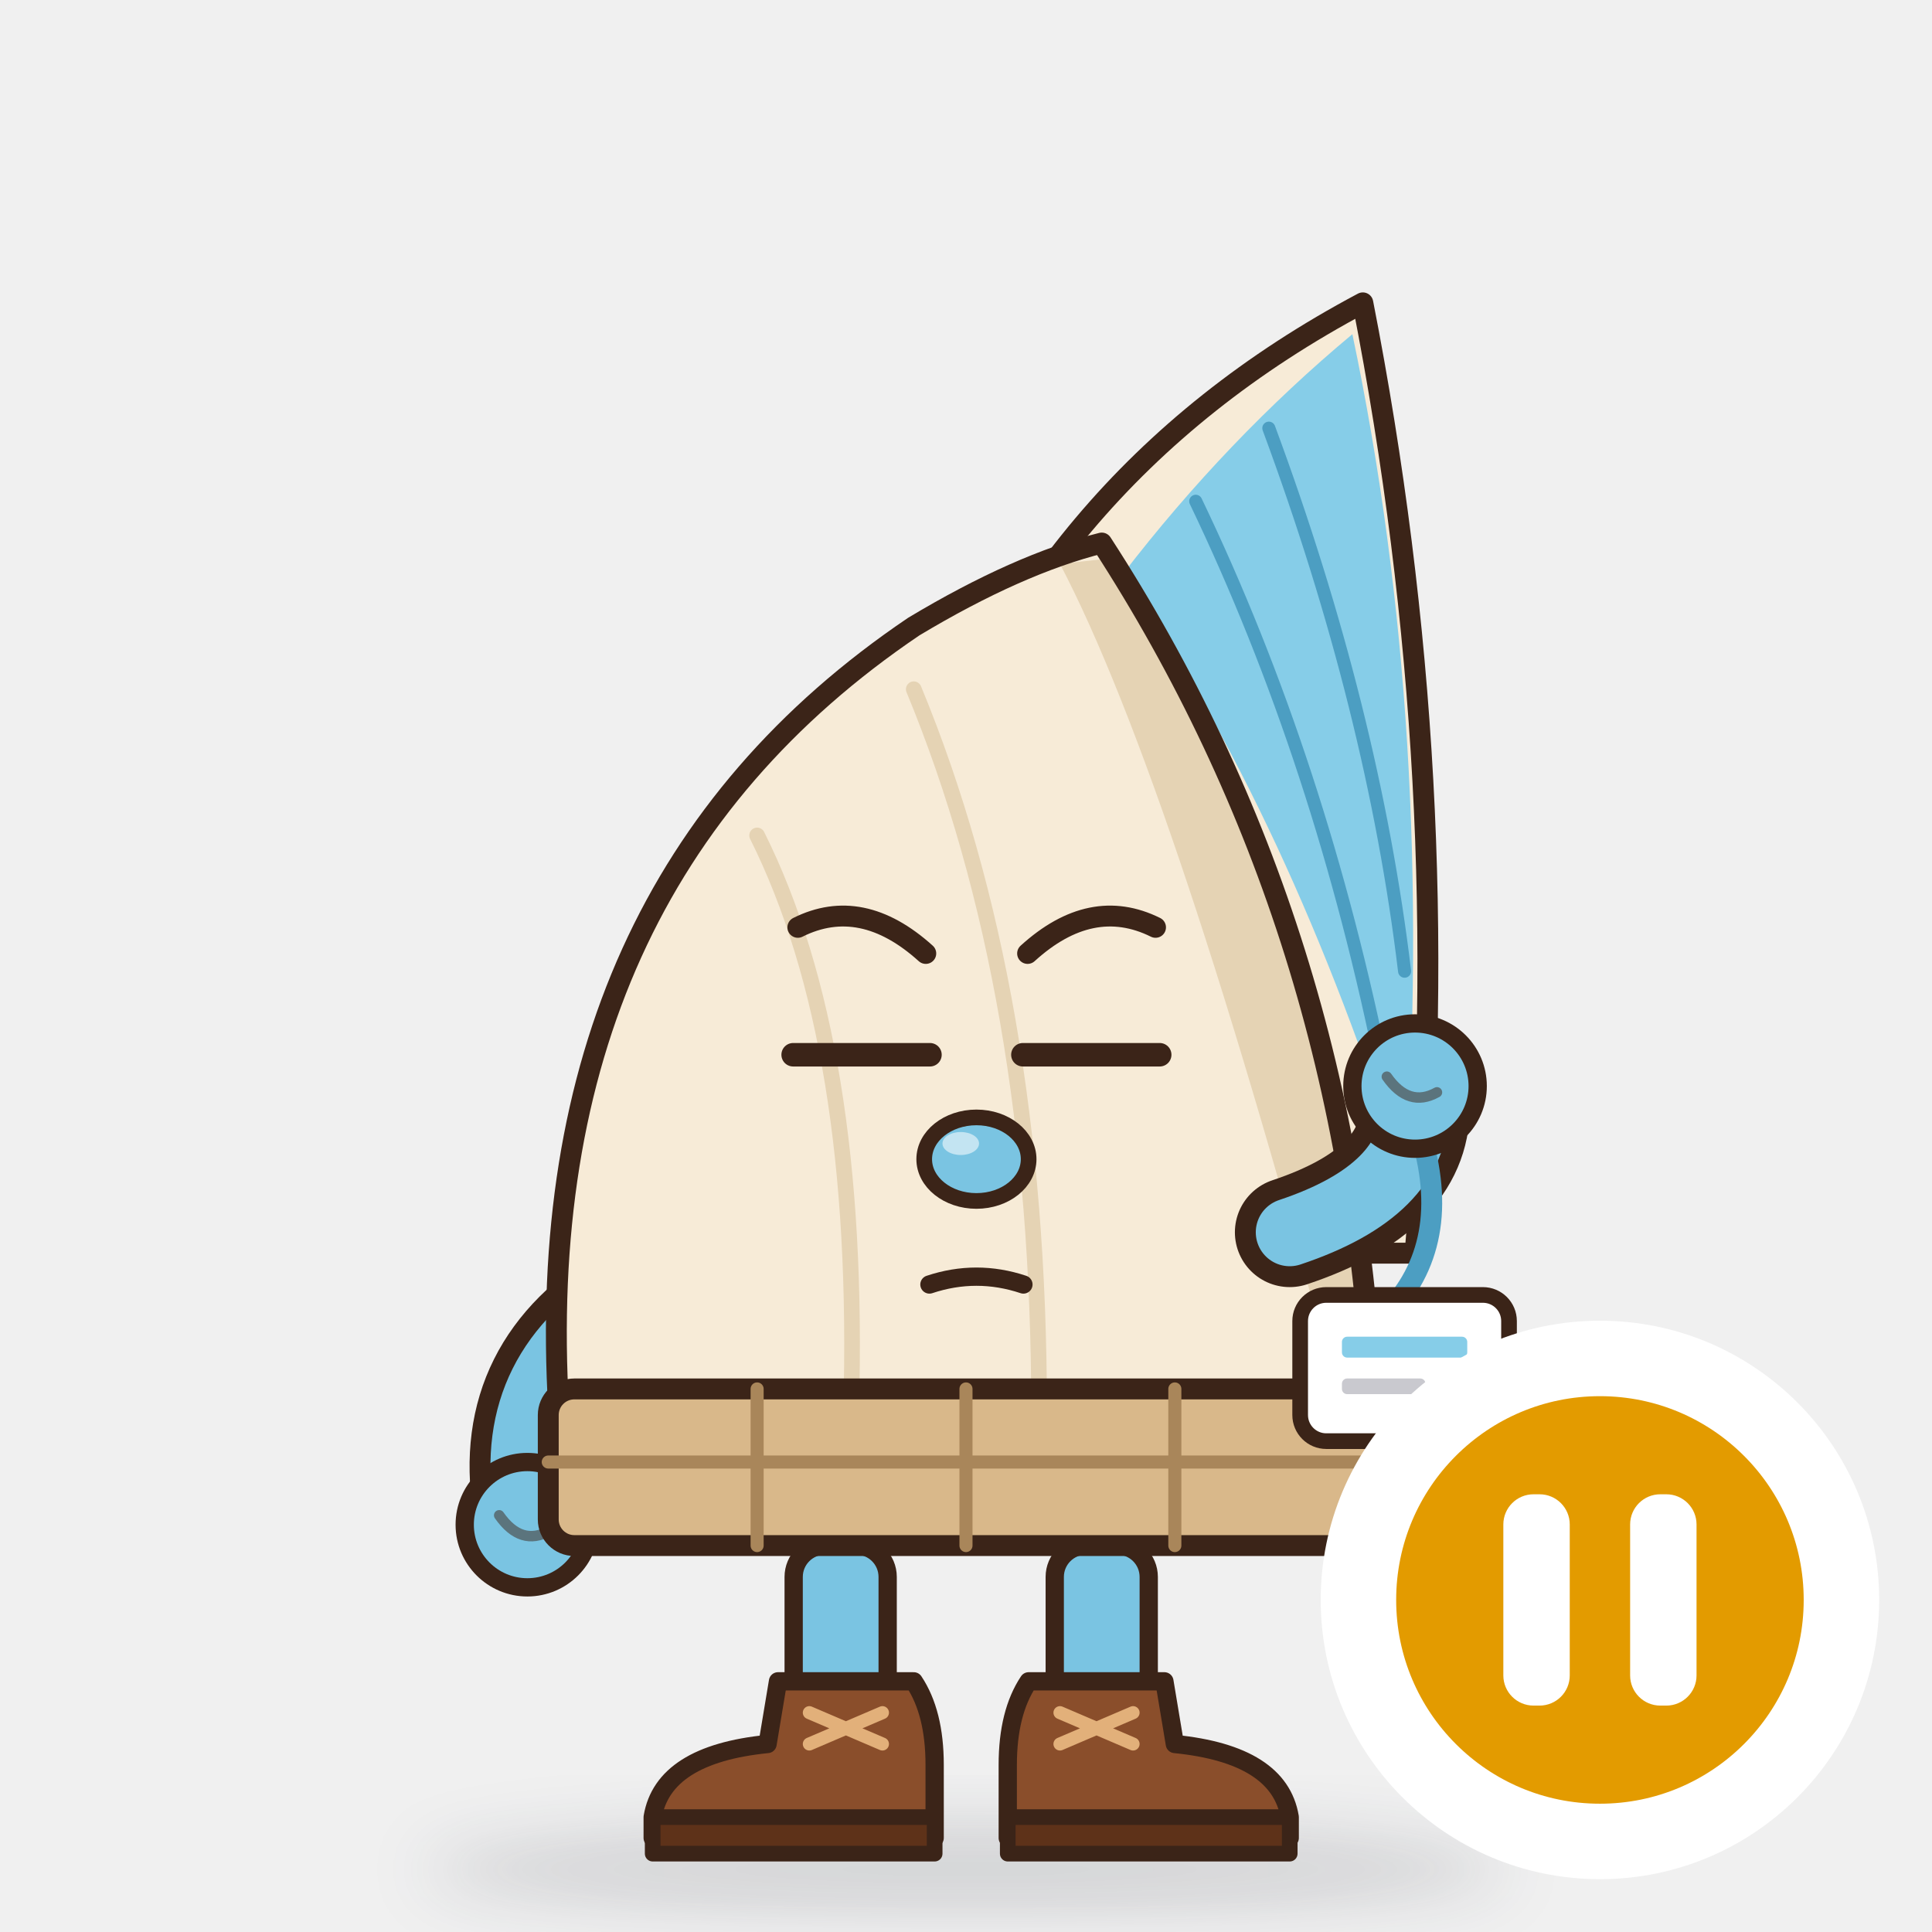
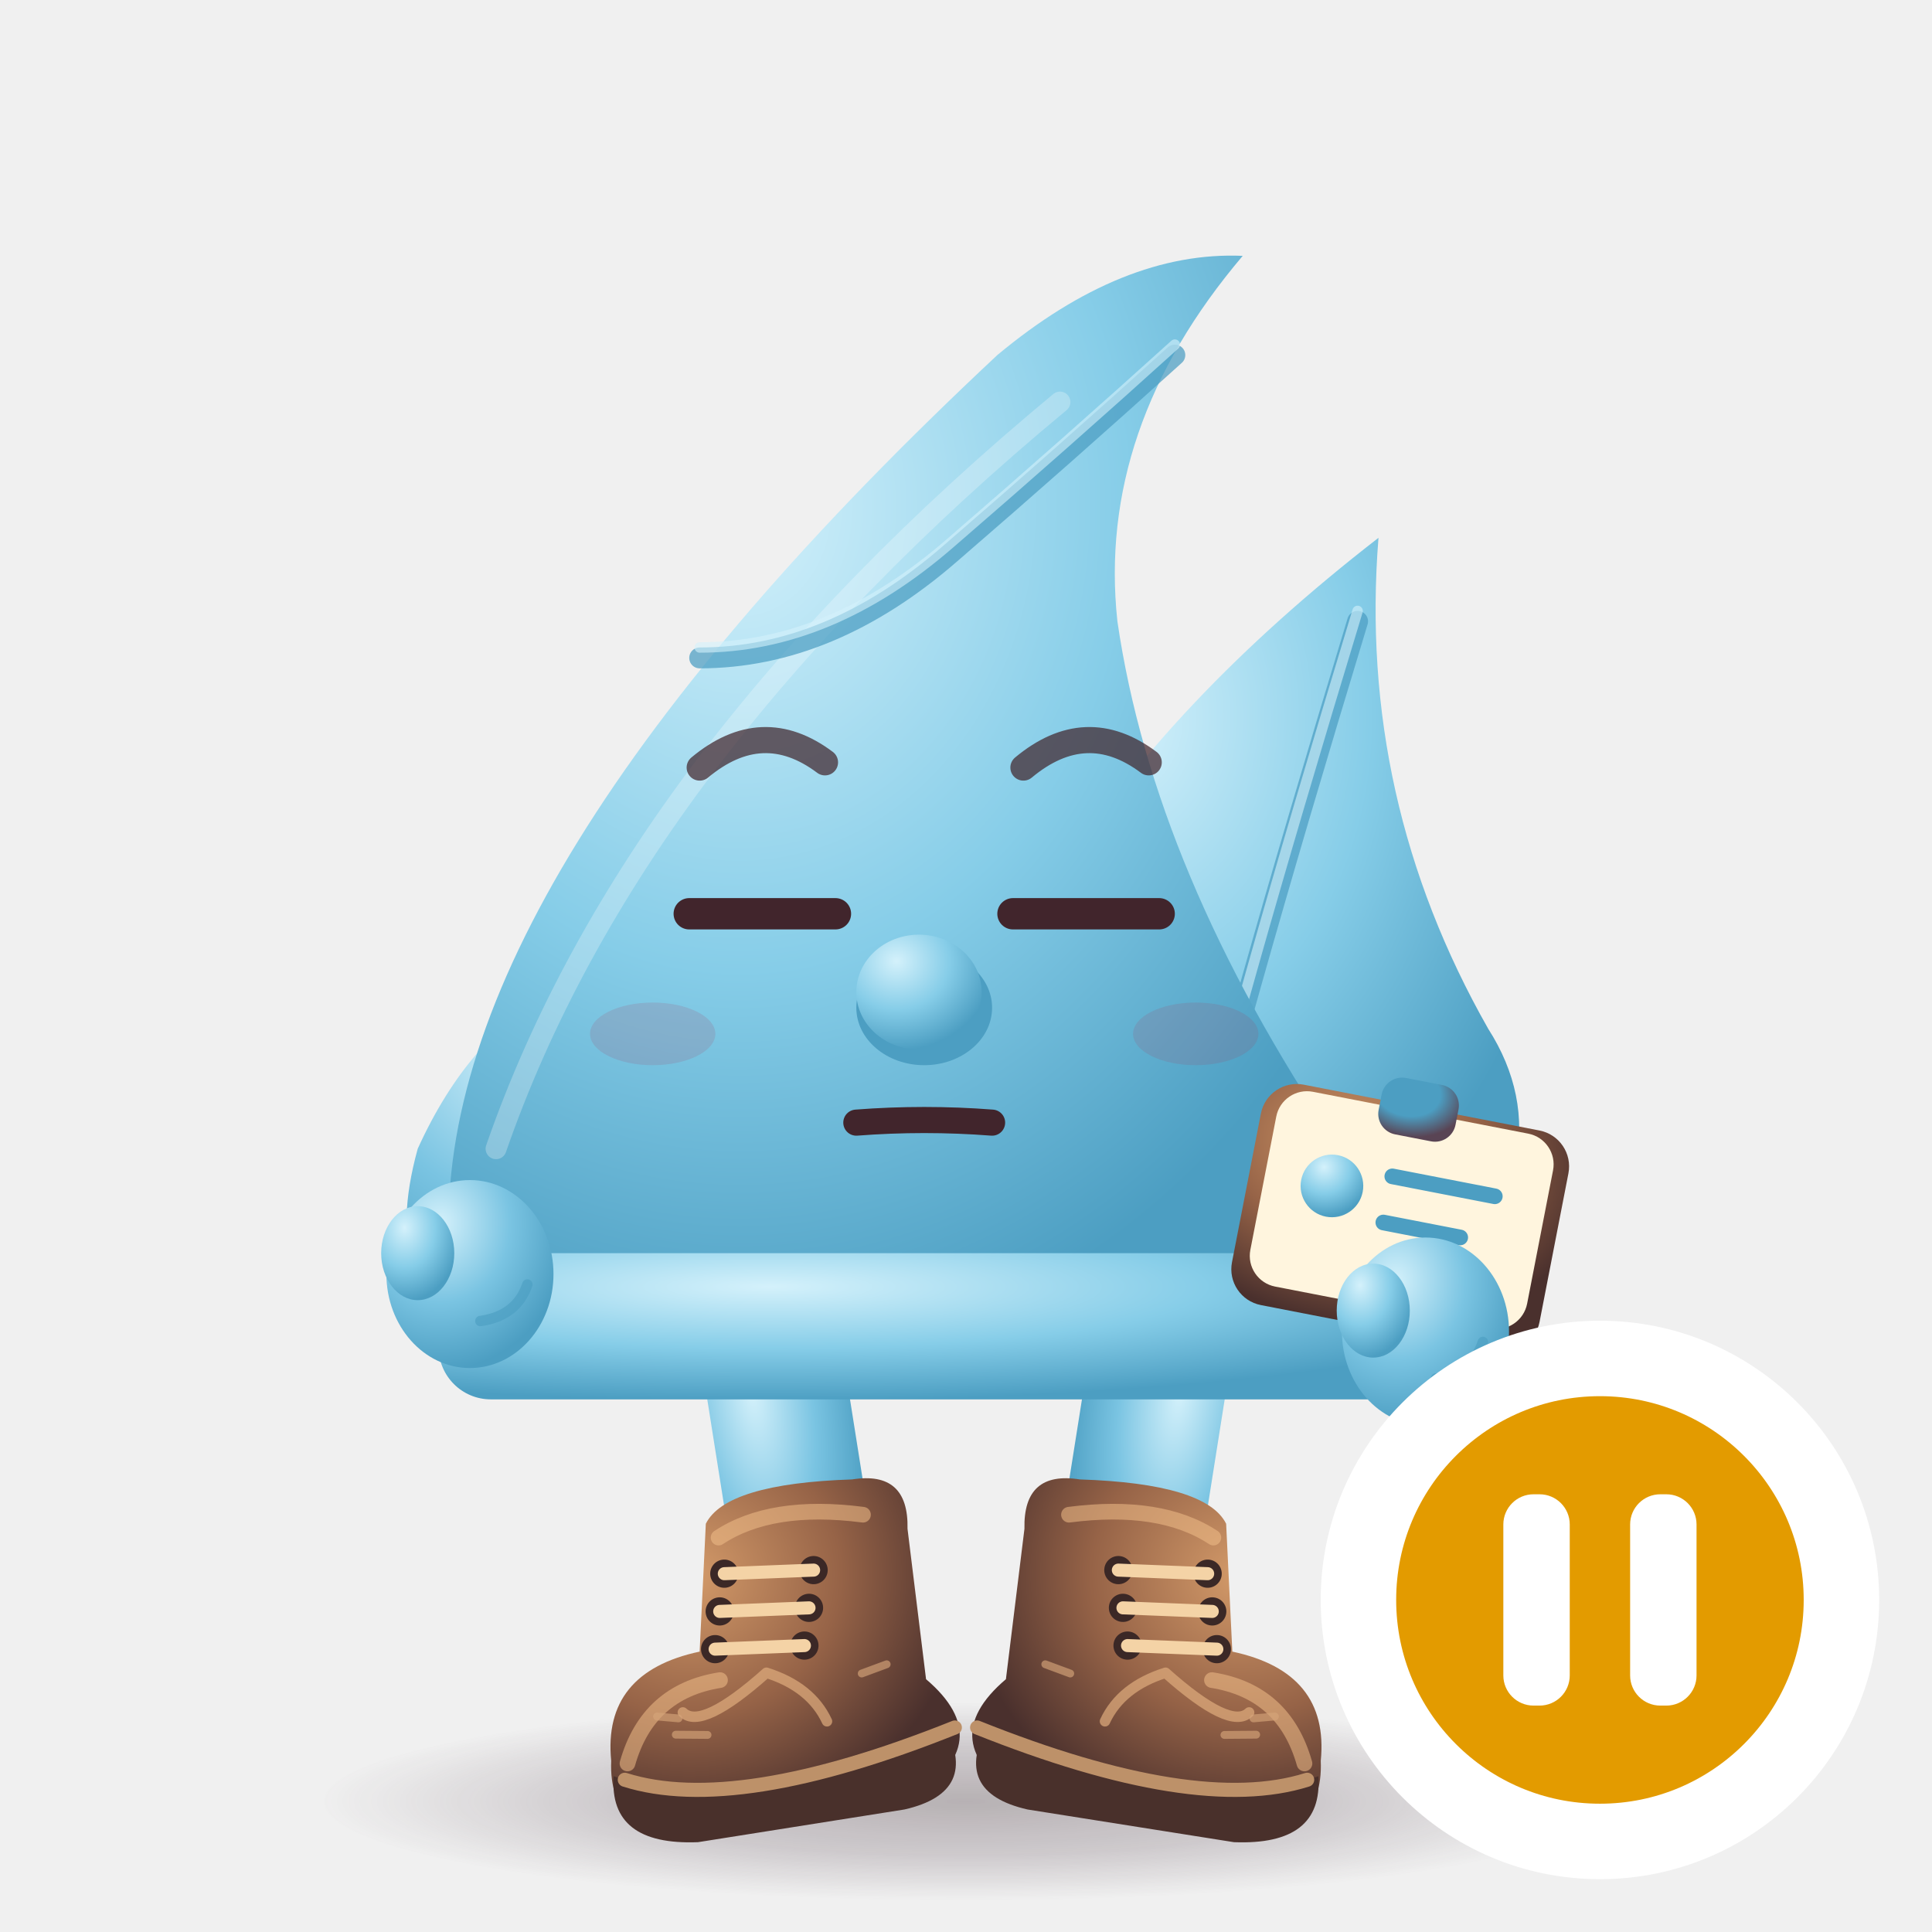
<svg xmlns="http://www.w3.org/2000/svg" viewBox="0 0 64 64" width="160" height="160" role="img" aria-label="Sydney, People, blocked">
  <defs>
-     <filter id="sm-sydney-s" x="-50%" y="-50%" width="200%" height="200%">
-       <feGaussianBlur stdDeviation="6" />
-     </filter>
+     <radialGradient id="sm-sydney-clay" cx="32%" cy="23%" r="78%">
+       <stop offset="0" stop-color="#D4F1FB" />
+       <stop offset="0.54" stop-color="#86CDE8" />
+       <stop offset="1" stop-color="#4C9EC2" />
+     </radialGradient>
+     <radialGradient id="sm-sydney-arm" cx="32%" cy="23%" r="78%">
+       <stop offset="0" stop-color="#D4F1FB" />
+       <stop offset="0.54" stop-color="#7AC4E2" />
+       <stop offset="1" stop-color="#4C9EC2" />
+     </radialGradient>
+     <radialGradient id="sm-sydney-recess" cx="32%" cy="23%" r="78%">
+       <stop offset="0" stop-color="#4C9EC2" />
+       <stop offset="0.54" stop-color="#4C9EC2" />
+       <stop offset="1" stop-color="#594454" />
+     </radialGradient>
+     <radialGradient id="sm-sydney-boot" cx="32%" cy="23%" r="78%">
+       <stop offset="0" stop-color="#d39a69" />
+       <stop offset="0.54" stop-color="#966347" />
+       <stop offset="1" stop-color="#4a302d" />
+     </radialGradient>
+     <radialGradient id="sm-sydney-wood" cx="32%" cy="23%" r="78%">
+       <stop offset="0" stop-color="#ffe0a6" />
+       <stop offset="0.54" stop-color="#bb8051" />
+       <stop offset="1" stop-color="#774231" />
+     </radialGradient>
+     <radialGradient id="sm-sydney-gold" cx="32%" cy="23%" r="78%">
+       <stop offset="0" stop-color="#fff5bb" />
+       <stop offset="0.54" stop-color="#ebba54" />
+       <stop offset="1" stop-color="#aa612e" />
+     </radialGradient>
+     <radialGradient id="sm-sydney-red" cx="32%" cy="23%" r="78%">
+       <stop offset="0" stop-color="#ffb3a4" />
+       <stop offset="0.54" stop-color="#e47065" />
+       <stop offset="1" stop-color="#a53247" />
+     </radialGradient>
+     <radialGradient id="sm-sydney-white" cx="32%" cy="23%" r="78%">
+       <stop offset="0" stop-color="#fffef9" />
+       <stop offset="0.54" stop-color="#fff6e8" />
+       <stop offset="1" stop-color="#c9a8a5" />
+     </radialGradient>
+     <radialGradient id="sm-sydney-iris" cx="32%" cy="23%" r="78%">
+       <stop offset="0" stop-color="#d9ab73" />
+       <stop offset="0.54" stop-color="#905837" />
+       <stop offset="1" stop-color="#4b2b29" />
+     </radialGradient>
+     <radialGradient id="sm-sydney-floor">
+       <stop stop-color="#38252e" stop-opacity=".31" />
+       <stop offset=".55" stop-color="#483442" stop-opacity=".2" />
+       <stop offset="1" stop-color="#483442" stop-opacity="0" />
+     </radialGradient>
  </defs>
  <g transform="scale(0.17297) translate(35 0)">
-     <ellipse cx="150" cy="358" rx="104" ry="9" fill="#1B2430" opacity=".14" filter="url(#sm-sydney-s)" />
-     <rect x="117" y="296" width="18" height="34" rx="6" fill="#7AC4E2" stroke="#3B2418" stroke-width="3.5" />
-     <rect x="167" y="296" width="18" height="34" rx="6" fill="#7AC4E2" stroke="#3B2418" stroke-width="3.5" />
-     <path d="M140 322 L114 322 L112 334 Q92 336 90 348 L90 352 L144 352 L144 338 Q144 328 140 322 Z" fill="#8A4E2B" stroke="#3B2418" stroke-width="3.5" stroke-linejoin="round" />
-     <path d="M144 348 L90 348 L90 355 L144 355 Z" fill="#5E3219" stroke="#3B2418" stroke-width="3" stroke-linejoin="round" />
-     <path d="M134 328 L120 334 M120 328 L134 334" fill="none" stroke="#E2B07A" stroke-width="2.5" stroke-linecap="round" stroke-linejoin="round" />
-     <path d="M162 322 L188 322 L190 334 Q210 336 212 348 L212 352 L158 352 L158 338 Q158 328 162 322 Z" fill="#8A4E2B" stroke="#3B2418" stroke-width="3.5" stroke-linejoin="round" />
-     <path d="M158 348 L212 348 L212 355 L158 355 Z" fill="#5E3219" stroke="#3B2418" stroke-width="3" stroke-linejoin="round" />
-     <path d="M168 328 L182 334 M182 328 L168 334" fill="none" stroke="#E2B07A" stroke-width="2.5" stroke-linecap="round" stroke-linejoin="round" />
-     <path d="M86 248 Q62 262 66 288" fill="none" stroke="#3B2418" stroke-width="21" stroke-linecap="round" stroke-linejoin="round" />
-     <path d="M86 248 Q62 262 66 288" fill="none" stroke="#7AC4E2" stroke-width="13" stroke-linecap="round" stroke-linejoin="round" />
-     <circle cx="66" cy="292" r="12" fill="#7AC4E2" stroke="#3B2418" stroke-width="3.5" />
-     <path d="M60.6 290.2 Q64.8 296.2 70.2 293.2" fill="none" stroke="#3B2418" stroke-width="2" stroke-linecap="round" opacity=".5" />
-     <path d="M140 160 Q162 92 226 58 Q244 150 236 240 L176 240 Z" fill="#F7EBD7" stroke="#3B2418" stroke-width="4" stroke-linejoin="round" stroke-linecap="round" />
-     <path d="M180 110 Q200 84 224 64 Q240 140 234 226 Q212 156 180 110 Z" fill="#86CDE8" />
-     <path d="M194 96 Q218 146 230 206 M208 82 Q228 136 234 186" fill="none" stroke="#4C9EC2" stroke-width="2.5" stroke-linecap="round" stroke-linejoin="round" />
-     <clipPath id="sm-sydney-c">
-       <path d="M72 270 Q66 170 140 120 Q160 108 176 104 Q224 178 228 270 Z" />
-     </clipPath>
-     <path d="M72 270 Q66 170 140 120 Q160 108 176 104 Q224 178 228 270 Z" fill="#F7EBD7" />
-     <g clip-path="url(#sm-sydney-c)">
-       <path d="M168 108 Q190 150 222 270 L240 270 L240 100 Z" fill="#E5D3B4" />
-       <path d="M110 160 Q130 200 128 270 M140 132 Q164 190 164 270" fill="none" stroke="#E5D3B4" stroke-width="3" stroke-linecap="round" stroke-linejoin="round" />
+     <ellipse cx="150" cy="345" rx="123" ry="19" fill="url(#sm-sydney-floor)" />
+     <g transform="translate(119 302) rotate(-9) scale(1 1)">
+       <rect x="-13" y="-53" width="27" height="71" rx="13" fill="url(#sm-sydney-arm)" />
+       <path d="M-17-13Q-12-20 12-17Q23-17 21-6L20 23Q32 37 14 45H-27Q-45 44-42 29Q-41 12-22 11Z" fill="url(#sm-sydney-boot)" />
+       <path d="M-42 32Q-24 42 22 32Q27 46 12 47H-28Q-45 45-42 32Z" fill="#49302b" />
+       <path d="M-40 33Q-20 43 24 33" fill="none" stroke="#bd9169" stroke-width="2.7" stroke-linecap="round" stroke-linejoin="round" />
+       <path d="M-39 30Q-33 17-19 17M-15-10Q-4-15 13-10" fill="none" stroke="#f1bd89" stroke-width="3" opacity="0.55" stroke-linecap="round" stroke-linejoin="round" />
+       <ellipse cx="-15" cy="-3" rx="2.7" ry="2.7" fill="#3b2826" />
+       <ellipse cx="2" cy="-1" rx="2.7" ry="2.7" fill="#3b2826" />
+       <path d="M-15 -3l17 2" fill="none" stroke="#f4d3a6" stroke-width="2.5" stroke-linecap="round" stroke-linejoin="round" />
+       <ellipse cx="-17" cy="4" rx="2.7" ry="2.7" fill="#3b2826" />
+       <ellipse cx="0" cy="6" rx="2.7" ry="2.7" fill="#3b2826" />
+       <path d="M-17 4l17 2" fill="none" stroke="#f4d3a6" stroke-width="2.5" stroke-linecap="round" stroke-linejoin="round" />
+       <ellipse cx="-19" cy="11" rx="2.7" ry="2.7" fill="#3b2826" />
+       <ellipse cx="-2" cy="13" rx="2.7" ry="2.7" fill="#3b2826" />
+       <path d="M-19 11l17 2" fill="none" stroke="#f4d3a6" stroke-width="2.5" stroke-linecap="round" stroke-linejoin="round" />
+       <path d="M-10 17q-14 9-17 5M-10 17q8 4 10 11" fill="none" stroke="#dfad7d" stroke-width="2" opacity="0.7" stroke-linecap="round" stroke-linejoin="round" />
+       <path d="M-29 26l6 1m-9-5l4 1m36-3l5-1" fill="none" stroke="#d5a47a" stroke-width="1.5" opacity="0.65" stroke-linecap="round" stroke-linejoin="round" />
    </g>
-     <path d="M72 270 Q66 170 140 120 Q160 108 176 104 Q224 178 228 270 Z" fill="none" stroke="#3B2418" stroke-width="4" stroke-linecap="round" stroke-linejoin="round" />
-     <rect x="70" y="266" width="160" height="30" rx="5" fill="#D9B88A" stroke="#3B2418" stroke-width="4" />
-     <path d="M70 280 L230 280 M110 266 L110 296 M150 266 L150 296 M190 266 L190 296" fill="none" stroke="#A9865A" stroke-width="2.5" stroke-linecap="round" stroke-linejoin="round" />
-     <ellipse cx="152" cy="222" rx="10" ry="8" fill="#7AC4E2" stroke="#3B2418" stroke-width="3" />
-     <ellipse cx="149" cy="219" rx="3.5" ry="2.2" fill="#fff" opacity=".55" />
-     <g>
-       <path d="M116.9 202 L143.1 202" stroke="#3B2418" stroke-width="4.5" stroke-linecap="round" />
-       <path d="M160.9 202 L187.1 202" stroke="#3B2418" stroke-width="4.5" stroke-linecap="round" />
+     <g transform="translate(181 302) rotate(9) scale(-1 1)">
+       <rect x="-13" y="-53" width="27" height="71" rx="13" fill="url(#sm-sydney-arm)" />
+       <path d="M-17-13Q-12-20 12-17Q23-17 21-6L20 23Q32 37 14 45H-27Q-45 44-42 29Q-41 12-22 11Z" fill="url(#sm-sydney-boot)" />
+       <path d="M-42 32Q-24 42 22 32Q27 46 12 47H-28Q-45 45-42 32Z" fill="#49302b" />
+       <path d="M-40 33Q-20 43 24 33" fill="none" stroke="#bd9169" stroke-width="2.7" stroke-linecap="round" stroke-linejoin="round" />
+       <path d="M-39 30Q-33 17-19 17M-15-10Q-4-15 13-10" fill="none" stroke="#f1bd89" stroke-width="3" opacity="0.55" stroke-linecap="round" stroke-linejoin="round" />
+       <ellipse cx="-15" cy="-3" rx="2.7" ry="2.7" fill="#3b2826" />
+       <ellipse cx="2" cy="-1" rx="2.7" ry="2.7" fill="#3b2826" />
+       <path d="M-15 -3l17 2" fill="none" stroke="#f4d3a6" stroke-width="2.5" stroke-linecap="round" stroke-linejoin="round" />
+       <ellipse cx="-17" cy="4" rx="2.7" ry="2.7" fill="#3b2826" />
+       <ellipse cx="0" cy="6" rx="2.7" ry="2.7" fill="#3b2826" />
+       <path d="M-17 4l17 2" fill="none" stroke="#f4d3a6" stroke-width="2.5" stroke-linecap="round" stroke-linejoin="round" />
+       <ellipse cx="-19" cy="11" rx="2.7" ry="2.7" fill="#3b2826" />
+       <ellipse cx="-2" cy="13" rx="2.7" ry="2.7" fill="#3b2826" />
+       <path d="M-19 11l17 2" fill="none" stroke="#f4d3a6" stroke-width="2.5" stroke-linecap="round" stroke-linejoin="round" />
+       <path d="M-10 17q-14 9-17 5M-10 17q8 4 10 11" fill="none" stroke="#dfad7d" stroke-width="2" opacity="0.7" stroke-linecap="round" stroke-linejoin="round" />
+       <path d="M-29 26l6 1m-9-5l4 1m36-3l5-1" fill="none" stroke="#d5a47a" stroke-width="1.5" opacity="0.65" stroke-linecap="round" stroke-linejoin="round" />
    </g>
-     <path d="M117.8 177.6 Q130 171.5 142.3 182.6 M186.3 177.6 Q174 171.5 161.8 182.6" fill="none" stroke="#3B2418" stroke-width="4" stroke-linecap="round" />
-     <path d="M143 246 Q152 243 161 246" fill="none" stroke="#3B2418" stroke-width="3.5" stroke-linecap="round" />
-     <path d="M212 236 Q236 228 236 212" fill="none" stroke="#3B2418" stroke-width="21" stroke-linecap="round" stroke-linejoin="round" />
-     <path d="M212 236 Q236 228 236 212" fill="none" stroke="#7AC4E2" stroke-width="13" stroke-linecap="round" stroke-linejoin="round" />
-     <path d="M236 214 Q244 236 232 250" fill="none" stroke="#4C9EC2" stroke-width="4" stroke-linecap="round" stroke-linejoin="round" />
-     <rect x="214" y="248" width="40" height="28" rx="5" fill="#fff" stroke="#3B2418" stroke-width="3" />
-     <rect x="222" y="256" width="24" height="4" rx="1" fill="#86CDE8" stroke="#3B2418" stroke-width="0" />
-     <rect x="222" y="264" width="16" height="3" rx="1" fill="#C9C9CF" stroke="#3B2418" stroke-width="0" />
-     <circle cx="236" cy="208" r="12" fill="#7AC4E2" stroke="#3B2418" stroke-width="3.5" />
-     <path d="M230.6 206.2 Q234.8 212.2 240.2 209.2" fill="none" stroke="#3B2418" stroke-width="2" stroke-linecap="round" opacity=".5" />
+     <path d="M111 187Q65 176 45 220Q37 249 59 254Q76 247 76 225L110 211Z" fill="url(#sm-sydney-arm)" />
+     <path d="M207 183Q238 183 250 242L232 257Q219 209 204 222Z" fill="url(#sm-sydney-arm)" />
+     <path d="M145 237Q149 165 229 103Q225 153 250 197Q266 222 239 251Z" fill="url(#sm-sydney-clay)" />
+     <path d="M225 119Q201 198 192 236" fill="none" stroke="#4C9EC2" stroke-width="4" opacity="0.73" stroke-linecap="round" stroke-linejoin="round" />
+     <g transform="translate(0 -2)">
+       <path d="M225 119Q201 198 192 236" fill="none" stroke="#D4F1FB" stroke-width="2" opacity="0.6" stroke-linecap="round" stroke-linejoin="round" />
+     </g>
+     <path d="M51 238Q48 169 156 68Q180 48 203 49Q175 82 179 119Q186 167 221 219Q235 246 209 259H75Q56 256 51 238Z" fill="url(#sm-sydney-clay)" />
+     <path d="M60 220Q86 145 168 77" fill="none" stroke="white" stroke-width="4" opacity="0.26" stroke-linecap="round" stroke-linejoin="round" />
+     <path d="M99 126Q124 126 147 106Q169 87 190 68" fill="none" stroke="#4C9EC2" stroke-width="4" opacity="0.73" stroke-linecap="round" stroke-linejoin="round" />
+     <g transform="translate(0 -2)">
+       <path d="M99 126Q124 126 147 106Q169 87 190 68" fill="none" stroke="#D4F1FB" stroke-width="2" opacity="0.6" stroke-linecap="round" stroke-linejoin="round" />
+     </g>
+     <rect x="49" y="240" width="198" height="28" rx="10" fill="url(#sm-sydney-clay)" />
+     <ellipse cx="55" cy="244" rx="16" ry="18" fill="url(#sm-sydney-arm)" />
+     <ellipse cx="45" cy="240" rx="7" ry="9" fill="url(#sm-sydney-clay)" />
+     <path d="M57 253q7 -1 9 -7" fill="none" stroke="#4C9EC2" stroke-width="2" opacity="0.65" stroke-linecap="round" stroke-linejoin="round" />
+     <g transform="translate(142 175)">
+       <ellipse cx="-52" cy="23" rx="12" ry="6" fill="#a63655" opacity=".15" />
+       <ellipse cx="52" cy="23" rx="12" ry="6" fill="#a63655" opacity=".15" />
+       <g>
+         <g transform="translate(-31 0)">
+           <path d="M-12 -28Q0 -38 12 -29" fill="none" stroke="#41252C" stroke-width="5" opacity="0.72" stroke-linecap="round" stroke-linejoin="round" />
+           <path d="M-14 0Q0 0 14 0" fill="none" stroke="#41252C" stroke-width="6" stroke-linecap="round" stroke-linejoin="round" />
+         </g>
+         <g transform="translate(31 0)">
+           <path d="M-12 -28Q0 -38 12 -29" fill="none" stroke="#41252C" stroke-width="5" opacity="0.72" stroke-linecap="round" stroke-linejoin="round" />
+           <path d="M-14 0Q0 0 14 0" fill="none" stroke="#41252C" stroke-width="6" stroke-linecap="round" stroke-linejoin="round" />
+         </g>
+       </g>
+       <ellipse cx="0" cy="18" rx="13" ry="11" fill="#4C9EC2" />
+       <ellipse cx="-1" cy="15" rx="12" ry="11" fill="url(#sm-sydney-clay)" />
+       <path d="M-13 40Q0 39 13 40" fill="none" stroke="#41252C" stroke-width="5" stroke-linecap="round" stroke-linejoin="round" />
+     </g>
+     <g transform="rotate(11 235 229)">
+       <rect x="204" y="212" width="60" height="43" rx="7" fill="url(#sm-sydney-boot)" />
+       <rect x="207" y="213" width="54" height="38" rx="6" fill="#fff5de" />
+       <rect x="226" y="207" width="15" height="11" rx="4" fill="url(#sm-sydney-recess)" />
+       <ellipse cx="220" cy="230" rx="6" ry="6" fill="url(#sm-sydney-clay)" />
+       <path d="M231 226H251M231 235H246" fill="none" stroke="#4C9EC2" stroke-width="3" stroke-linecap="round" stroke-linejoin="round" />
+     </g>
+     <ellipse cx="238" cy="255" rx="16" ry="18" fill="url(#sm-sydney-arm)" />
+     <ellipse cx="228" cy="251" rx="7" ry="9" fill="url(#sm-sydney-clay)" />
+     <path d="M240 264q7 -1 9 -7" fill="none" stroke="#4C9EC2" stroke-width="2" opacity="0.65" stroke-linecap="round" stroke-linejoin="round" />
  </g>
  <circle cx="53" cy="53" r="8" fill="#e39b00" stroke="#fff" stroke-width="2.5" />
  <rect x="49.8" y="49.5" width="2.2" height="7" rx="1" fill="#fff" />
  <rect x="54" y="49.5" width="2.2" height="7" rx="1" fill="#fff" />
</svg>
